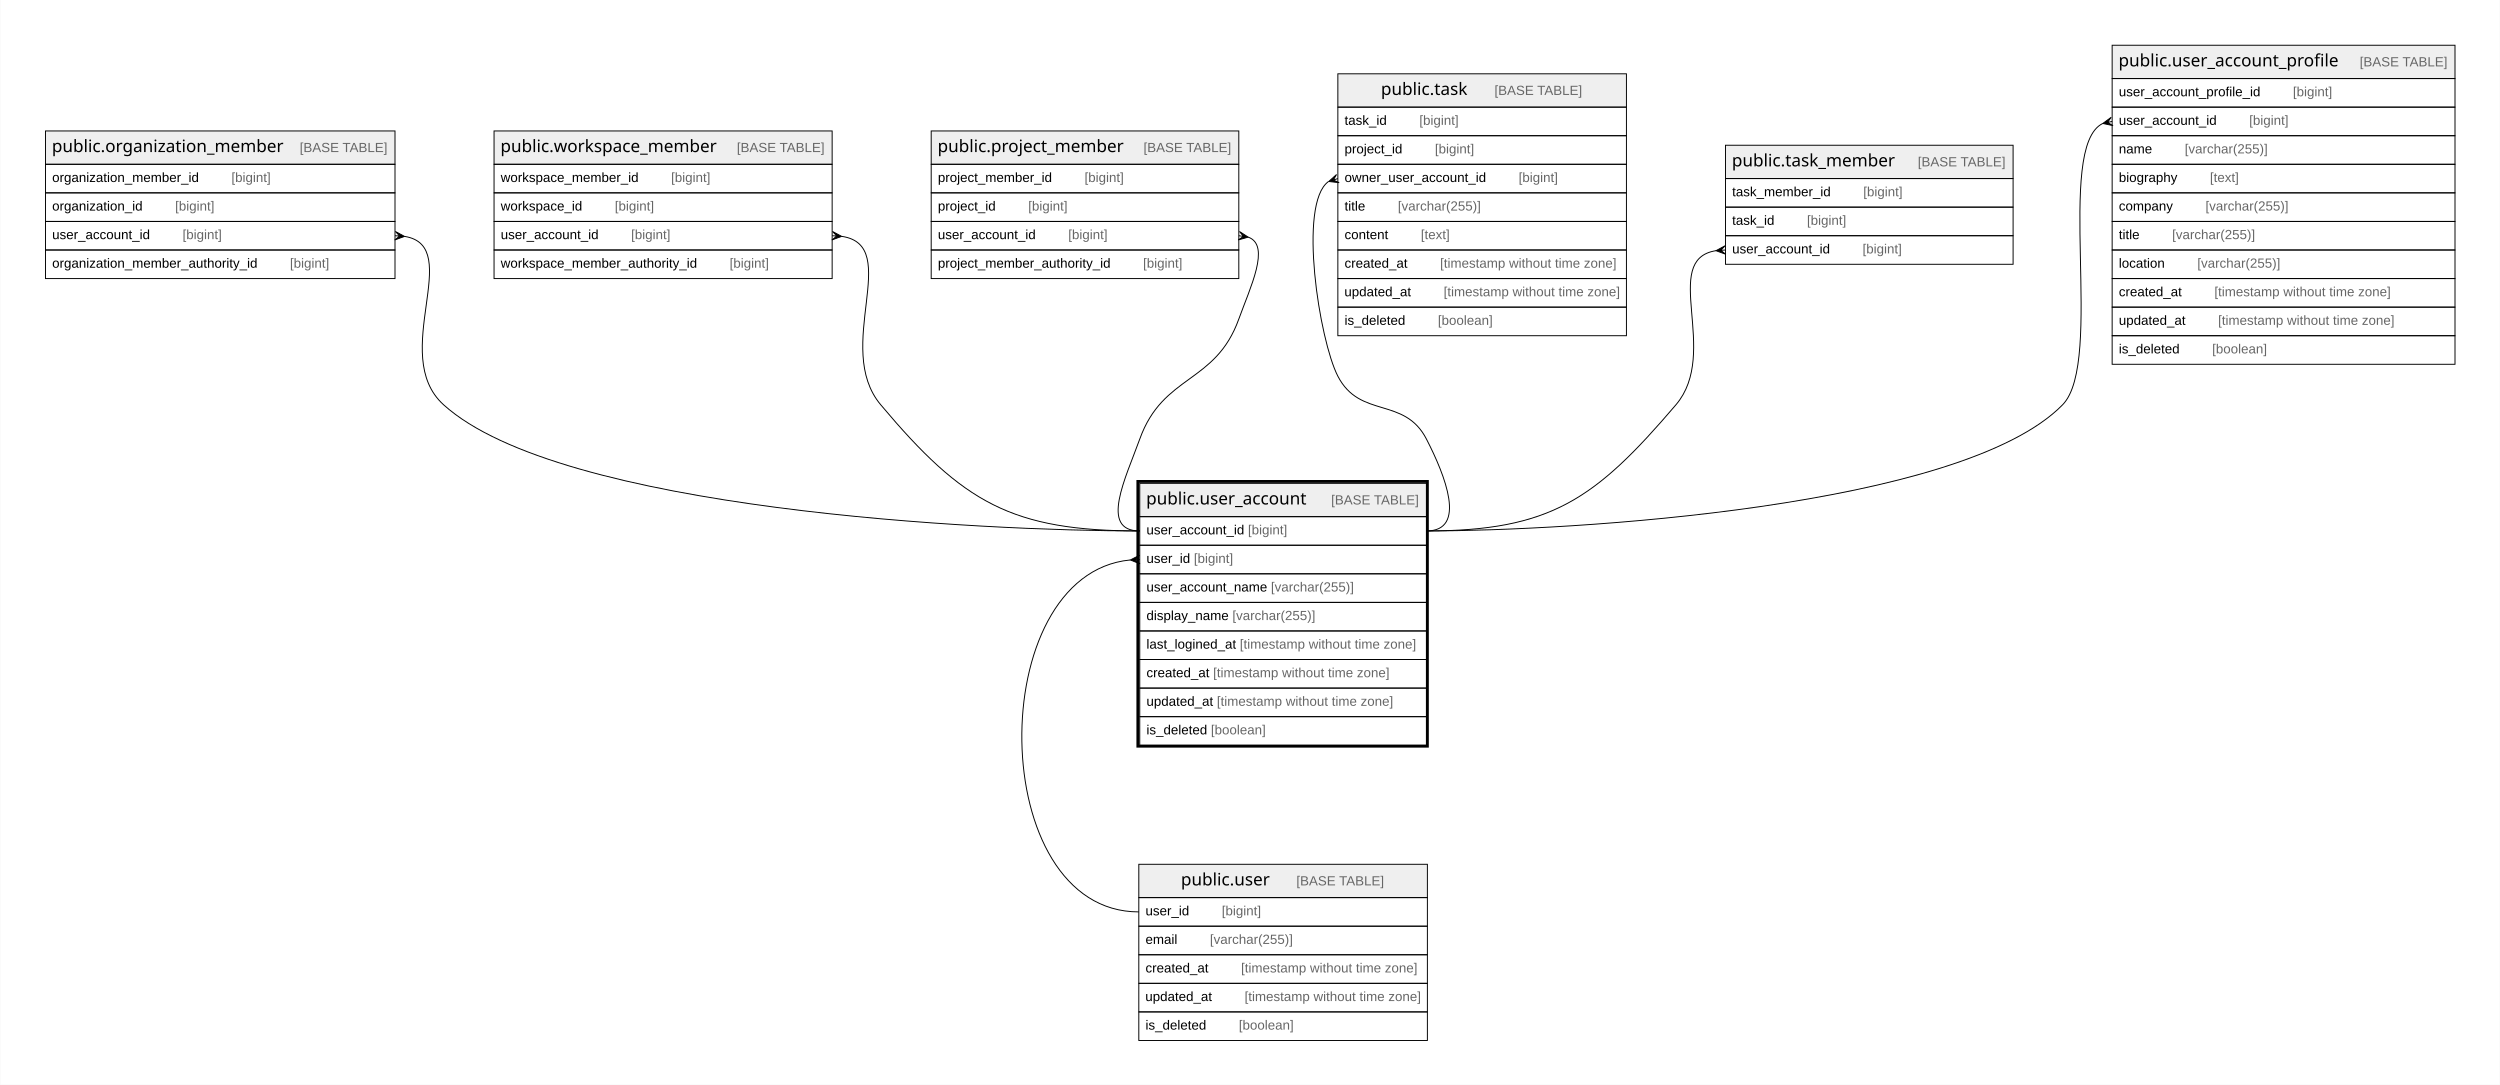
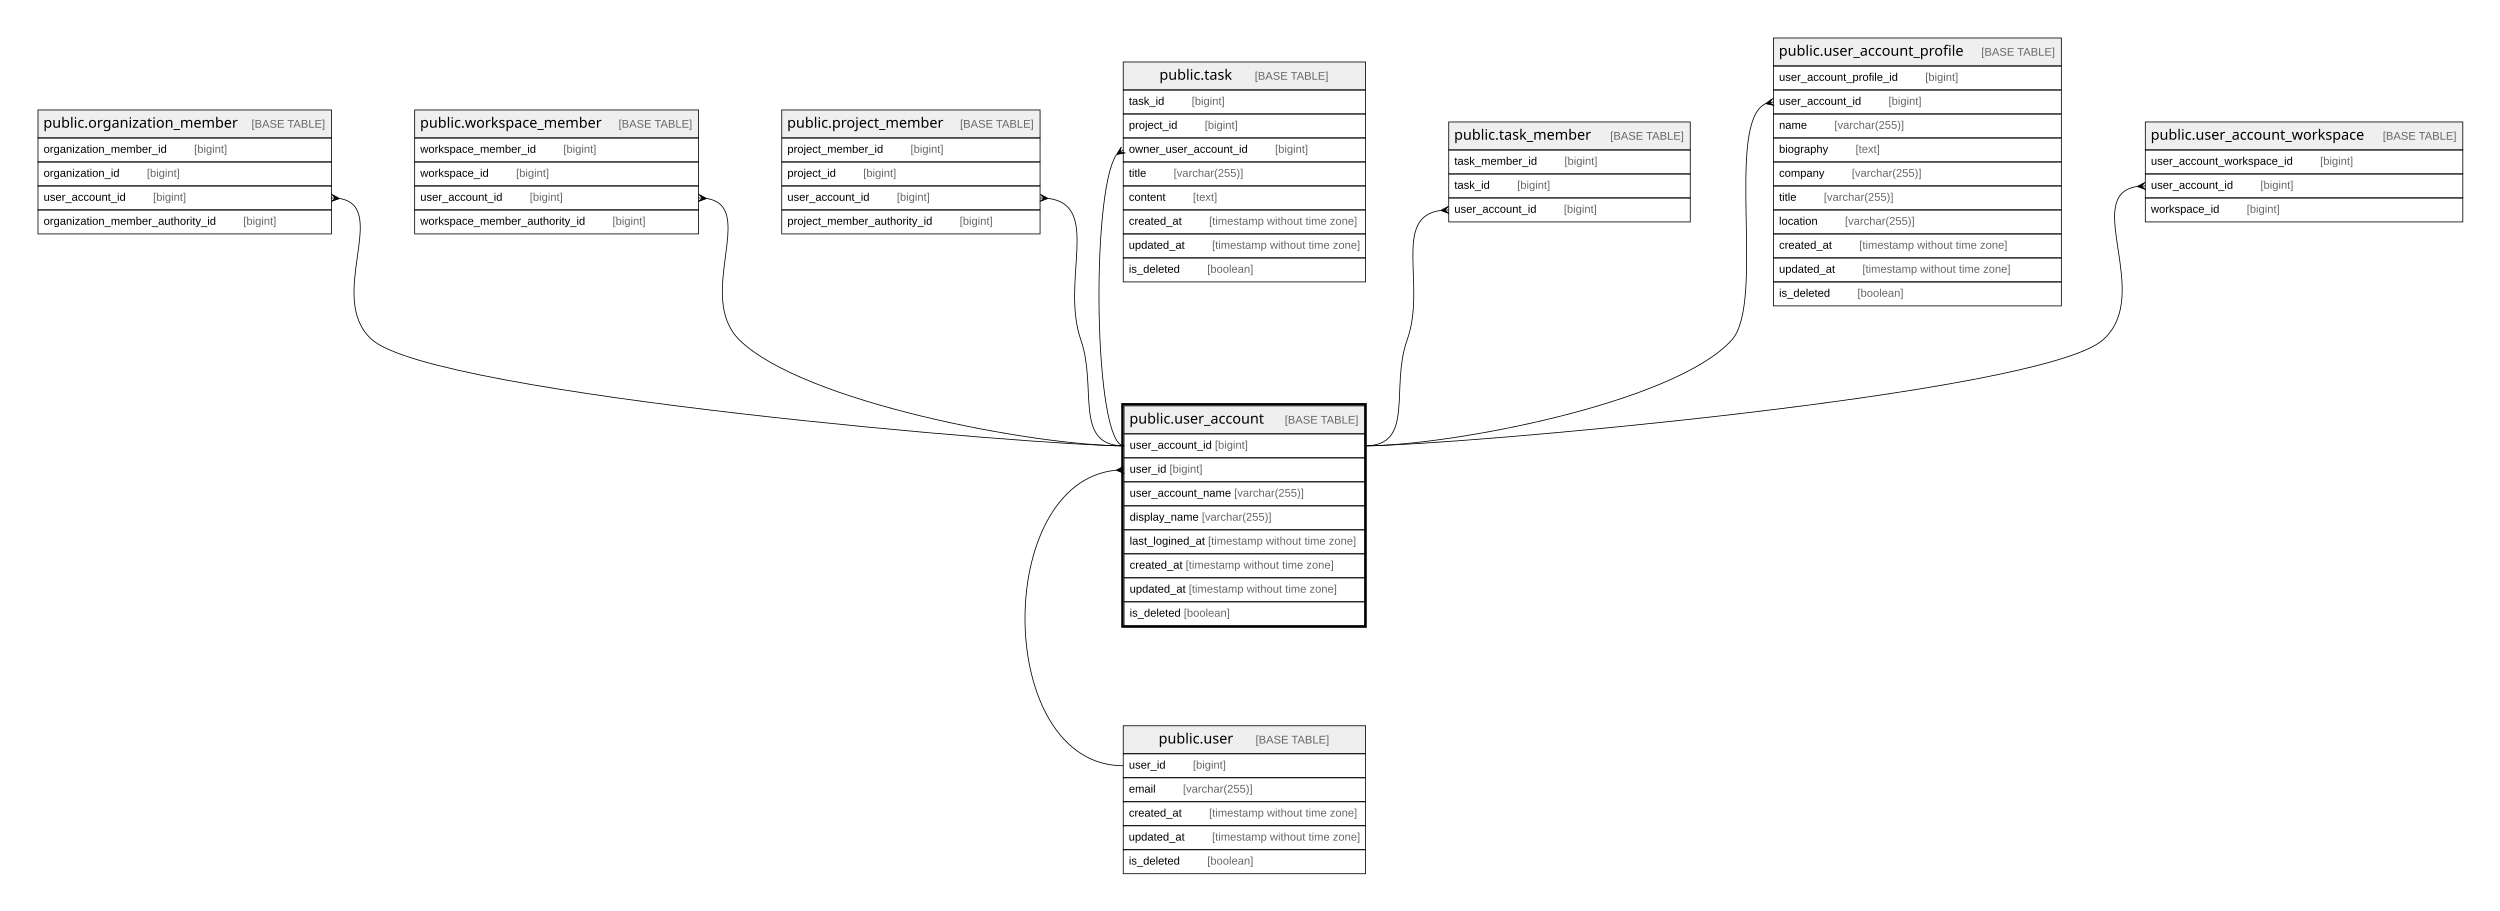
- <svg xmlns="http://www.w3.org/2000/svg" width="2625pt" height="1139pt" viewBox="0.00 0.00 2624.50 1139.00">
+ <svg xmlns="http://www.w3.org/2000/svg" width="3126pt" height="1139pt" viewBox="0.00 0.00 3126.00 1139.00">
  <g id="graph0" class="graph" transform="scale(1 1) rotate(0) translate(4 1135)">
-     <polygon fill="#ffffff" stroke="transparent" points="-4,4 -4,-1135 2620.5,-1135 2620.5,4 -4,4" />
+     <polygon fill="#ffffff" stroke="transparent" points="-4,4 -4,-1135 3122,-1135 3122,4 -4,4" />
    <g id="node1" class="node">
-       <polygon fill="#efefef" stroke="transparent" points="1192.5,-592.5 1192.5,-627.5 1493.5,-627.5 1493.5,-592.5 1192.5,-592.5" />
-       <polygon fill="none" stroke="#000000" points="1192.5,-592.5 1192.5,-627.5 1493.5,-627.5 1493.5,-592.5 1192.5,-592.5" />
-       <text text-anchor="start" x="1199.193" y="-605.3" font-family="Arial Bold" font-size="18.00" fill="#000000">public.user_account</text>
-       <text text-anchor="start" x="1359.239" y="-605.3" font-family="Arial" font-size="14.00" fill="#000000">    </text>
-       <text text-anchor="start" x="1393.444" y="-605.3" font-family="Arial" font-size="14.00" fill="#666666">[BASE TABLE]</text>
-       <polygon fill="none" stroke="#000000" points="1192.5,-562.5 1192.5,-592.5 1493.5,-592.5 1493.5,-562.5 1192.5,-562.5" />
-       <text text-anchor="start" x="1199.5" y="-573.9" font-family="Arial" font-size="14.00" fill="#000000">user_account_id </text>
-       <text text-anchor="start" x="1306.092" y="-573.9" font-family="Arial" font-size="14.00" fill="#666666">[bigint]</text>
-       <polygon fill="none" stroke="#000000" points="1192.5,-532.5 1192.5,-562.5 1493.5,-562.5 1493.5,-532.5 1192.5,-532.5" />
-       <text text-anchor="start" x="1199.5" y="-543.9" font-family="Arial" font-size="14.00" fill="#000000">user_id </text>
-       <text text-anchor="start" x="1249.288" y="-543.9" font-family="Arial" font-size="14.00" fill="#666666">[bigint]</text>
-       <polygon fill="none" stroke="#000000" points="1192.5,-502.5 1192.5,-532.5 1493.5,-532.5 1493.5,-502.5 1192.5,-502.5" />
-       <text text-anchor="start" x="1199.5" y="-513.9" font-family="Arial" font-size="14.00" fill="#000000">user_account_name </text>
-       <text text-anchor="start" x="1330.211" y="-513.9" font-family="Arial" font-size="14.00" fill="#666666">[varchar(255)]</text>
-       <polygon fill="none" stroke="#000000" points="1192.5,-472.5 1192.5,-502.5 1493.5,-502.5 1493.5,-472.5 1192.5,-472.5" />
-       <text text-anchor="start" x="1199.5" y="-483.9" font-family="Arial" font-size="14.00" fill="#000000">display_name </text>
-       <text text-anchor="start" x="1289.743" y="-483.9" font-family="Arial" font-size="14.00" fill="#666666">[varchar(255)]</text>
-       <polygon fill="none" stroke="#000000" points="1192.5,-442.5 1192.5,-472.5 1493.5,-472.5 1493.5,-442.5 1192.5,-442.5" />
-       <text text-anchor="start" x="1199.5" y="-453.9" font-family="Arial" font-size="14.00" fill="#000000">last_logined_at </text>
-       <text text-anchor="start" x="1297.535" y="-453.9" font-family="Arial" font-size="14.00" fill="#666666">[timestamp without time zone]</text>
-       <polygon fill="none" stroke="#000000" points="1192.5,-412.5 1192.5,-442.5 1493.5,-442.5 1493.5,-412.5 1192.5,-412.5" />
-       <text text-anchor="start" x="1199.5" y="-423.9" font-family="Arial" font-size="14.00" fill="#000000">created_at </text>
-       <text text-anchor="start" x="1269.528" y="-423.9" font-family="Arial" font-size="14.00" fill="#666666">[timestamp without time zone]</text>
-       <polygon fill="none" stroke="#000000" points="1192.5,-382.5 1192.5,-412.5 1493.5,-412.5 1493.5,-382.5 1192.5,-382.5" />
-       <text text-anchor="start" x="1199.5" y="-393.9" font-family="Arial" font-size="14.00" fill="#000000">updated_at </text>
-       <text text-anchor="start" x="1273.433" y="-393.9" font-family="Arial" font-size="14.00" fill="#666666">[timestamp without time zone]</text>
-       <polygon fill="none" stroke="#000000" points="1192.5,-352.5 1192.5,-382.5 1493.5,-382.5 1493.5,-352.5 1192.5,-352.5" />
-       <text text-anchor="start" x="1199.5" y="-363.9" font-family="Arial" font-size="14.00" fill="#000000">is_deleted </text>
-       <text text-anchor="start" x="1267.19" y="-363.9" font-family="Arial" font-size="14.00" fill="#666666">[boolean]</text>
-       <polygon fill="none" stroke="#000000" stroke-width="3" points="1190.5,-351.5 1190.5,-629.5 1494.5,-629.5 1494.5,-351.5 1190.5,-351.5" />
-     </g>
-     <g id="node8" class="node">
-       <polygon fill="#efefef" stroke="transparent" points="1191.5,-192.5 1191.5,-227.5 1494.5,-227.5 1494.5,-192.5 1191.5,-192.5" />
-       <polygon fill="none" stroke="#000000" points="1191.5,-192.5 1191.5,-227.5 1494.5,-227.5 1494.5,-192.5 1191.5,-192.5" />
-       <text text-anchor="start" x="1235.709" y="-205.3" font-family="Arial Bold" font-size="18.00" fill="#000000">public.user</text>
-       <text text-anchor="start" x="1322.723" y="-205.3" font-family="Arial" font-size="14.00" fill="#000000">    </text>
-       <text text-anchor="start" x="1356.928" y="-205.3" font-family="Arial" font-size="14.00" fill="#666666">[BASE TABLE]</text>
-       <polygon fill="none" stroke="#000000" points="1191.5,-162.5 1191.5,-192.5 1494.5,-192.5 1494.5,-162.5 1191.5,-162.5" />
-       <text text-anchor="start" x="1198.5" y="-173.9" font-family="Arial" font-size="14.00" fill="#000000">user_id    </text>
-       <text text-anchor="start" x="1278.602" y="-173.9" font-family="Arial" font-size="14.00" fill="#666666">[bigint]</text>
-       <polygon fill="none" stroke="#000000" points="1191.5,-132.5 1191.5,-162.5 1494.5,-162.5 1494.5,-132.5 1191.5,-132.5" />
-       <text text-anchor="start" x="1198.5" y="-143.9" font-family="Arial" font-size="14.00" fill="#000000">email    </text>
-       <text text-anchor="start" x="1266.144" y="-143.9" font-family="Arial" font-size="14.00" fill="#666666">[varchar(255)]</text>
-       <polygon fill="none" stroke="#000000" points="1191.5,-102.5 1191.5,-132.5 1494.5,-132.5 1494.5,-102.5 1191.5,-102.5" />
-       <text text-anchor="start" x="1198.5" y="-113.9" font-family="Arial" font-size="14.00" fill="#000000">created_at    </text>
-       <text text-anchor="start" x="1298.842" y="-113.9" font-family="Arial" font-size="14.00" fill="#666666">[timestamp without time zone]</text>
-       <polygon fill="none" stroke="#000000" points="1191.5,-72.5 1191.5,-102.5 1494.5,-102.5 1494.5,-72.5 1191.5,-72.5" />
-       <text text-anchor="start" x="1198.306" y="-83.9" font-family="Arial" font-size="14.00" fill="#000000">updated_at    </text>
-       <text text-anchor="start" x="1302.553" y="-83.9" font-family="Arial" font-size="14.00" fill="#666666">[timestamp without time zone]</text>
-       <polygon fill="none" stroke="#000000" points="1191.5,-42.5 1191.5,-72.5 1494.5,-72.5 1494.5,-42.5 1191.5,-42.5" />
-       <text text-anchor="start" x="1198.5" y="-53.9" font-family="Arial" font-size="14.00" fill="#000000">is_deleted    </text>
-       <text text-anchor="start" x="1296.504" y="-53.9" font-family="Arial" font-size="14.00" fill="#666666">[boolean]</text>
-     </g>
-     <g id="edge7" class="edge">
-       <path fill="none" stroke="#000000" d="M1182.127,-546.995C1028.088,-531.772 1030.588,-177.5 1191.5,-177.5" />
-       <polygon fill="#000000" stroke="#000000" points="1182.512,-547.014 1192.281,-551.995 1187.506,-547.257 1192.5,-547.5 1192.5,-547.5 1192.5,-547.5 1187.506,-547.257 1192.719,-543.005 1182.512,-547.014 1182.512,-547.014" />
+       <polygon fill="#efefef" stroke="transparent" points="1401.5,-592.5 1401.5,-627.5 1702.5,-627.5 1702.5,-592.5 1401.5,-592.5" />
+       <polygon fill="none" stroke="#000000" points="1401.5,-592.5 1401.5,-627.5 1702.5,-627.5 1702.5,-592.5 1401.5,-592.5" />
+       <text text-anchor="start" x="1408.193" y="-605.3" font-family="Arial Bold" font-size="18.00" fill="#000000">public.user_account</text>
+       <text text-anchor="start" x="1568.239" y="-605.3" font-family="Arial" font-size="14.00" fill="#000000">    </text>
+       <text text-anchor="start" x="1602.444" y="-605.3" font-family="Arial" font-size="14.00" fill="#666666">[BASE TABLE]</text>
+       <polygon fill="none" stroke="#000000" points="1401.5,-562.5 1401.5,-592.5 1702.5,-592.5 1702.5,-562.5 1401.5,-562.5" />
+       <text text-anchor="start" x="1408.5" y="-573.9" font-family="Arial" font-size="14.00" fill="#000000">user_account_id </text>
+       <text text-anchor="start" x="1515.092" y="-573.9" font-family="Arial" font-size="14.00" fill="#666666">[bigint]</text>
+       <polygon fill="none" stroke="#000000" points="1401.5,-532.5 1401.5,-562.5 1702.5,-562.5 1702.5,-532.5 1401.5,-532.5" />
+       <text text-anchor="start" x="1408.5" y="-543.9" font-family="Arial" font-size="14.00" fill="#000000">user_id </text>
+       <text text-anchor="start" x="1458.288" y="-543.9" font-family="Arial" font-size="14.00" fill="#666666">[bigint]</text>
+       <polygon fill="none" stroke="#000000" points="1401.5,-502.5 1401.5,-532.5 1702.5,-532.5 1702.5,-502.5 1401.5,-502.5" />
+       <text text-anchor="start" x="1408.5" y="-513.9" font-family="Arial" font-size="14.00" fill="#000000">user_account_name </text>
+       <text text-anchor="start" x="1539.211" y="-513.9" font-family="Arial" font-size="14.00" fill="#666666">[varchar(255)]</text>
+       <polygon fill="none" stroke="#000000" points="1401.5,-472.5 1401.5,-502.5 1702.5,-502.5 1702.5,-472.5 1401.5,-472.5" />
+       <text text-anchor="start" x="1408.5" y="-483.9" font-family="Arial" font-size="14.00" fill="#000000">display_name </text>
+       <text text-anchor="start" x="1498.743" y="-483.9" font-family="Arial" font-size="14.00" fill="#666666">[varchar(255)]</text>
+       <polygon fill="none" stroke="#000000" points="1401.5,-442.5 1401.5,-472.5 1702.5,-472.5 1702.5,-442.5 1401.5,-442.5" />
+       <text text-anchor="start" x="1408.5" y="-453.9" font-family="Arial" font-size="14.00" fill="#000000">last_logined_at </text>
+       <text text-anchor="start" x="1506.535" y="-453.9" font-family="Arial" font-size="14.00" fill="#666666">[timestamp without time zone]</text>
+       <polygon fill="none" stroke="#000000" points="1401.5,-412.5 1401.5,-442.5 1702.5,-442.5 1702.5,-412.5 1401.5,-412.5" />
+       <text text-anchor="start" x="1408.5" y="-423.9" font-family="Arial" font-size="14.00" fill="#000000">created_at </text>
+       <text text-anchor="start" x="1478.528" y="-423.9" font-family="Arial" font-size="14.00" fill="#666666">[timestamp without time zone]</text>
+       <polygon fill="none" stroke="#000000" points="1401.5,-382.5 1401.5,-412.5 1702.5,-412.5 1702.5,-382.5 1401.5,-382.5" />
+       <text text-anchor="start" x="1408.5" y="-393.9" font-family="Arial" font-size="14.00" fill="#000000">updated_at </text>
+       <text text-anchor="start" x="1482.433" y="-393.9" font-family="Arial" font-size="14.00" fill="#666666">[timestamp without time zone]</text>
+       <polygon fill="none" stroke="#000000" points="1401.5,-352.5 1401.5,-382.5 1702.5,-382.5 1702.5,-352.5 1401.5,-352.5" />
+       <text text-anchor="start" x="1408.5" y="-363.9" font-family="Arial" font-size="14.00" fill="#000000">is_deleted </text>
+       <text text-anchor="start" x="1476.19" y="-363.9" font-family="Arial" font-size="14.00" fill="#666666">[boolean]</text>
+       <polygon fill="none" stroke="#000000" stroke-width="3" points="1399.5,-351.5 1399.5,-629.5 1703.5,-629.5 1703.5,-351.5 1399.5,-351.5" />
+     </g>
+     <g id="node9" class="node">
+       <polygon fill="#efefef" stroke="transparent" points="1400.5,-192.5 1400.5,-227.5 1703.5,-227.5 1703.5,-192.5 1400.5,-192.5" />
+       <polygon fill="none" stroke="#000000" points="1400.5,-192.5 1400.5,-227.5 1703.5,-227.5 1703.5,-192.5 1400.5,-192.5" />
+       <text text-anchor="start" x="1444.709" y="-205.3" font-family="Arial Bold" font-size="18.00" fill="#000000">public.user</text>
+       <text text-anchor="start" x="1531.723" y="-205.3" font-family="Arial" font-size="14.00" fill="#000000">    </text>
+       <text text-anchor="start" x="1565.928" y="-205.3" font-family="Arial" font-size="14.00" fill="#666666">[BASE TABLE]</text>
+       <polygon fill="none" stroke="#000000" points="1400.5,-162.5 1400.5,-192.5 1703.5,-192.5 1703.5,-162.5 1400.5,-162.5" />
+       <text text-anchor="start" x="1407.5" y="-173.9" font-family="Arial" font-size="14.00" fill="#000000">user_id    </text>
+       <text text-anchor="start" x="1487.602" y="-173.9" font-family="Arial" font-size="14.00" fill="#666666">[bigint]</text>
+       <polygon fill="none" stroke="#000000" points="1400.5,-132.5 1400.5,-162.5 1703.5,-162.5 1703.5,-132.5 1400.5,-132.5" />
+       <text text-anchor="start" x="1407.5" y="-143.9" font-family="Arial" font-size="14.00" fill="#000000">email    </text>
+       <text text-anchor="start" x="1475.144" y="-143.9" font-family="Arial" font-size="14.00" fill="#666666">[varchar(255)]</text>
+       <polygon fill="none" stroke="#000000" points="1400.5,-102.5 1400.5,-132.5 1703.5,-132.5 1703.5,-102.5 1400.5,-102.5" />
+       <text text-anchor="start" x="1407.5" y="-113.9" font-family="Arial" font-size="14.00" fill="#000000">created_at    </text>
+       <text text-anchor="start" x="1507.842" y="-113.9" font-family="Arial" font-size="14.00" fill="#666666">[timestamp without time zone]</text>
+       <polygon fill="none" stroke="#000000" points="1400.5,-72.5 1400.5,-102.5 1703.5,-102.5 1703.5,-72.5 1400.5,-72.5" />
+       <text text-anchor="start" x="1407.306" y="-83.9" font-family="Arial" font-size="14.00" fill="#000000">updated_at    </text>
+       <text text-anchor="start" x="1511.553" y="-83.9" font-family="Arial" font-size="14.00" fill="#666666">[timestamp without time zone]</text>
+       <polygon fill="none" stroke="#000000" points="1400.5,-42.5 1400.5,-72.5 1703.5,-72.5 1703.5,-42.5 1400.5,-42.5" />
+       <text text-anchor="start" x="1407.5" y="-53.9" font-family="Arial" font-size="14.00" fill="#000000">is_deleted    </text>
+       <text text-anchor="start" x="1505.504" y="-53.9" font-family="Arial" font-size="14.00" fill="#666666">[boolean]</text>
+     </g>
+     <g id="edge8" class="edge">
+       <path fill="none" stroke="#000000" d="M1391.127,-546.995C1237.088,-531.772 1239.588,-177.5 1400.5,-177.5" />
+       <polygon fill="#000000" stroke="#000000" points="1391.512,-547.014 1401.281,-551.995 1396.506,-547.257 1401.5,-547.5 1401.5,-547.5 1401.5,-547.5 1396.506,-547.257 1401.719,-543.005 1391.512,-547.014 1391.512,-547.014" />
    </g>
    <g id="node2" class="node">
      <polygon fill="#efefef" stroke="transparent" points="43.5,-962.5 43.5,-997.5 410.5,-997.5 410.5,-962.5 43.5,-962.5" />
      <polygon fill="none" stroke="#000000" points="43.5,-962.5 43.5,-997.5 410.5,-997.5 410.5,-962.5 43.5,-962.5" />
      <text text-anchor="start" x="50.198" y="-975.3" font-family="Arial Bold" font-size="18.00" fill="#000000">public.organization_member</text>
      <text text-anchor="start" x="276.234" y="-975.3" font-family="Arial" font-size="14.00" fill="#000000">    </text>
      <text text-anchor="start" x="310.439" y="-975.3" font-family="Arial" font-size="14.00" fill="#666666">[BASE TABLE]</text>
      <polygon fill="none" stroke="#000000" points="43.5,-932.5 43.5,-962.5 410.5,-962.5 410.5,-932.5 43.5,-932.5" />
      <text text-anchor="start" x="50.5" y="-943.9" font-family="Arial" font-size="14.00" fill="#000000">organization_member_id    </text>
      <text text-anchor="start" x="238.731" y="-943.9" font-family="Arial" font-size="14.00" fill="#666666">[bigint]</text>
      <polygon fill="none" stroke="#000000" points="43.5,-902.5 43.5,-932.5 410.5,-932.5 410.5,-902.5 43.5,-902.5" />
      <text text-anchor="start" x="50.5" y="-913.9" font-family="Arial" font-size="14.00" fill="#000000">organization_id    </text>
      <text text-anchor="start" x="179.619" y="-913.9" font-family="Arial" font-size="14.00" fill="#666666">[bigint]</text>
      <polygon fill="none" stroke="#000000" points="43.5,-872.5 43.5,-902.5 410.5,-902.5 410.5,-872.5 43.5,-872.5" />
      <text text-anchor="start" x="50.5" y="-883.9" font-family="Arial" font-size="14.00" fill="#000000">user_account_id    </text>
      <text text-anchor="start" x="187.406" y="-883.9" font-family="Arial" font-size="14.00" fill="#666666">[bigint]</text>
      <polygon fill="none" stroke="#000000" points="43.5,-842.5 43.5,-872.5 410.5,-872.5 410.5,-842.5 43.5,-842.5" />
      <text text-anchor="start" x="50.5" y="-853.9" font-family="Arial" font-size="14.00" fill="#000000">organization_member_authority_id    </text>
      <text text-anchor="start" x="300.193" y="-853.9" font-family="Arial" font-size="14.00" fill="#666666">[bigint]</text>
    </g>
    <g id="edge1" class="edge">
-       <path fill="none" stroke="#000000" d="M420.538,-886.776C484.627,-876.635 403.354,-762.579 461.5,-710 583.952,-599.272 1027.409,-577.5 1192.5,-577.5" />
-       <polygon fill="#000000" stroke="#000000" points="420.474,-886.78 410.176,-883.012 415.487,-887.14 410.5,-887.5 410.5,-887.5 410.5,-887.5 415.487,-887.14 410.824,-891.988 420.474,-886.78 420.474,-886.78" />
+       <path fill="none" stroke="#000000" d="M420.531,-886.769C484.535,-876.531 402.332,-761.427 461.5,-710 541.109,-640.806 1296.023,-577.5 1401.5,-577.5" />
+       <polygon fill="#000000" stroke="#000000" points="420.474,-886.773 410.173,-883.012 415.487,-887.136 410.5,-887.5 410.5,-887.5 410.5,-887.5 415.487,-887.136 410.827,-891.988 420.474,-886.773 420.474,-886.773" />
    </g>
    <g id="node3" class="node">
      <polygon fill="#efefef" stroke="transparent" points="514.5,-962.5 514.5,-997.5 869.5,-997.5 869.5,-962.5 514.5,-962.5" />
      <polygon fill="none" stroke="#000000" points="514.5,-962.5 514.5,-997.5 869.5,-997.5 869.5,-962.5 514.5,-962.5" />
      <text text-anchor="start" x="521.205" y="-975.3" font-family="Arial Bold" font-size="18.00" fill="#000000">public.workspace_member</text>
      <text text-anchor="start" x="735.227" y="-975.3" font-family="Arial" font-size="14.00" fill="#000000">    </text>
      <text text-anchor="start" x="769.432" y="-975.3" font-family="Arial" font-size="14.00" fill="#666666">[BASE TABLE]</text>
      <polygon fill="none" stroke="#000000" points="514.5,-932.5 514.5,-962.5 869.5,-962.5 869.5,-932.5 514.5,-932.5" />
      <text text-anchor="start" x="521.5" y="-943.9" font-family="Arial" font-size="14.00" fill="#000000">workspace_member_id    </text>
      <text text-anchor="start" x="700.386" y="-943.9" font-family="Arial" font-size="14.00" fill="#666666">[bigint]</text>
      <polygon fill="none" stroke="#000000" points="514.5,-902.5 514.5,-932.5 869.5,-932.5 869.5,-902.5 514.5,-902.5" />
      <text text-anchor="start" x="521.5" y="-913.9" font-family="Arial" font-size="14.00" fill="#000000">workspace_id    </text>
      <text text-anchor="start" x="641.274" y="-913.9" font-family="Arial" font-size="14.00" fill="#666666">[bigint]</text>
      <polygon fill="none" stroke="#000000" points="514.5,-872.5 514.5,-902.5 869.5,-902.5 869.5,-872.5 514.5,-872.5" />
      <text text-anchor="start" x="521.5" y="-883.9" font-family="Arial" font-size="14.00" fill="#000000">user_account_id    </text>
      <text text-anchor="start" x="658.406" y="-883.9" font-family="Arial" font-size="14.00" fill="#666666">[bigint]</text>
      <polygon fill="none" stroke="#000000" points="514.5,-842.5 514.5,-872.5 869.5,-872.5 869.5,-842.5 514.5,-842.5" />
      <text text-anchor="start" x="521.5" y="-853.9" font-family="Arial" font-size="14.00" fill="#000000">workspace_member_authority_id    </text>
      <text text-anchor="start" x="761.848" y="-853.9" font-family="Arial" font-size="14.00" fill="#666666">[bigint]</text>
    </g>
    <g id="edge2" class="edge">
-       <path fill="none" stroke="#000000" d="M879.584,-886.821C944.321,-877.304 870.079,-770.027 920.5,-710 1006.988,-607.034 1058.031,-577.5 1192.5,-577.5" />
-       <polygon fill="#000000" stroke="#000000" points="879.477,-886.828 869.198,-883.01 874.489,-887.164 869.5,-887.5 869.5,-887.5 869.5,-887.5 874.489,-887.164 869.802,-891.99 879.477,-886.828 879.477,-886.828" />
+       <path fill="none" stroke="#000000" d="M879.552,-886.791C943.843,-876.864 864.764,-765.127 920.5,-710 999.327,-632.035 1290.63,-577.5 1401.5,-577.5" />
+       <polygon fill="#000000" stroke="#000000" points="879.475,-886.797 869.183,-883.011 874.488,-887.148 869.5,-887.5 869.5,-887.5 869.5,-887.5 874.488,-887.148 869.817,-891.989 879.475,-886.797 879.475,-886.797" />
    </g>
    <g id="node4" class="node">
      <polygon fill="#efefef" stroke="transparent" points="973.5,-962.5 973.5,-997.5 1296.5,-997.5 1296.5,-962.5 973.5,-962.5" />
      <polygon fill="none" stroke="#000000" points="973.5,-962.5 973.5,-997.5 1296.5,-997.5 1296.5,-962.5 973.5,-962.5" />
      <text text-anchor="start" x="980.207" y="-975.3" font-family="Arial Bold" font-size="18.00" fill="#000000">public.project_member</text>
      <text text-anchor="start" x="1162.225" y="-975.3" font-family="Arial" font-size="14.00" fill="#000000">    </text>
      <text text-anchor="start" x="1196.43" y="-975.3" font-family="Arial" font-size="14.00" fill="#666666">[BASE TABLE]</text>
      <polygon fill="none" stroke="#000000" points="973.5,-932.5 973.5,-962.5 1296.5,-962.5 1296.5,-932.5 973.5,-932.5" />
      <text text-anchor="start" x="980.5" y="-943.9" font-family="Arial" font-size="14.00" fill="#000000">project_member_id    </text>
      <text text-anchor="start" x="1134.494" y="-943.9" font-family="Arial" font-size="14.00" fill="#666666">[bigint]</text>
      <polygon fill="none" stroke="#000000" points="973.5,-902.5 973.5,-932.5 1296.5,-932.5 1296.5,-902.5 973.5,-902.5" />
      <text text-anchor="start" x="980.5" y="-913.9" font-family="Arial" font-size="14.00" fill="#000000">project_id    </text>
      <text text-anchor="start" x="1075.382" y="-913.9" font-family="Arial" font-size="14.00" fill="#666666">[bigint]</text>
      <polygon fill="none" stroke="#000000" points="973.5,-872.5 973.5,-902.5 1296.5,-902.5 1296.5,-872.5 973.5,-872.5" />
      <text text-anchor="start" x="980.5" y="-883.9" font-family="Arial" font-size="14.00" fill="#000000">user_account_id    </text>
      <text text-anchor="start" x="1117.406" y="-883.9" font-family="Arial" font-size="14.00" fill="#666666">[bigint]</text>
      <polygon fill="none" stroke="#000000" points="973.5,-842.5 973.5,-872.5 1296.5,-872.5 1296.5,-842.5 973.5,-842.5" />
      <text text-anchor="start" x="980.5" y="-853.9" font-family="Arial" font-size="14.00" fill="#000000">project_member_authority_id    </text>
      <text text-anchor="start" x="1195.956" y="-853.9" font-family="Arial" font-size="14.00" fill="#666666">[bigint]</text>
    </g>
    <g id="edge3" class="edge">
-       <path fill="none" stroke="#000000" d="M1306.43,-885.993C1330.291,-877.308 1308.317,-832.88 1296.5,-800 1271.942,-731.667 1217.058,-742.333 1192.5,-674 1177.994,-633.639 1149.611,-577.5 1192.5,-577.5" />
-       <polygon fill="#000000" stroke="#000000" points="1306.387,-886 1295.825,-883.051 1301.443,-886.75 1296.5,-887.5 1296.5,-887.5 1296.5,-887.5 1301.443,-886.75 1297.175,-891.949 1306.387,-886 1306.387,-886" />
+       <path fill="none" stroke="#000000" d="M1306.734,-886.906C1373.546,-878.566 1321.846,-784.077 1347.5,-710 1368.31,-649.91 1337.908,-577.5 1401.5,-577.5" />
+       <polygon fill="#000000" stroke="#000000" points="1306.483,-886.92 1296.239,-883.008 1301.492,-887.21 1296.5,-887.5 1296.5,-887.5 1296.5,-887.5 1301.492,-887.21 1296.761,-891.992 1306.483,-886.92 1306.483,-886.92" />
    </g>
    <g id="node5" class="node">
      <polygon fill="#efefef" stroke="transparent" points="1400.5,-1022.5 1400.5,-1057.5 1703.5,-1057.5 1703.5,-1022.5 1400.5,-1022.5" />
      <polygon fill="none" stroke="#000000" points="1400.5,-1022.5 1400.5,-1057.5 1703.5,-1057.5 1703.5,-1022.5 1400.5,-1022.5" />
      <text text-anchor="start" x="1445.707" y="-1035.3" font-family="Arial Bold" font-size="18.00" fill="#000000">public.task</text>
      <text text-anchor="start" x="1530.725" y="-1035.3" font-family="Arial" font-size="14.00" fill="#000000">    </text>
      <text text-anchor="start" x="1564.93" y="-1035.3" font-family="Arial" font-size="14.00" fill="#666666">[BASE TABLE]</text>
      <polygon fill="none" stroke="#000000" points="1400.5,-992.5 1400.5,-1022.5 1703.5,-1022.5 1703.5,-992.5 1400.5,-992.5" />
      <text text-anchor="start" x="1407.5" y="-1003.9" font-family="Arial" font-size="14.00" fill="#000000">task_id    </text>
      <text text-anchor="start" x="1486.05" y="-1003.9" font-family="Arial" font-size="14.00" fill="#666666">[bigint]</text>
      <polygon fill="none" stroke="#000000" points="1400.5,-962.5 1400.5,-992.5 1703.5,-992.5 1703.5,-962.5 1400.5,-962.5" />
      <text text-anchor="start" x="1407.5" y="-973.9" font-family="Arial" font-size="14.00" fill="#000000">project_id    </text>
      <text text-anchor="start" x="1502.382" y="-973.9" font-family="Arial" font-size="14.00" fill="#666666">[bigint]</text>
      <polygon fill="none" stroke="#000000" points="1400.5,-932.5 1400.5,-962.5 1703.5,-962.5 1703.5,-932.5 1400.5,-932.5" />
      <text text-anchor="start" x="1407.5" y="-943.9" font-family="Arial" font-size="14.00" fill="#000000">owner_user_account_id    </text>
      <text text-anchor="start" x="1590.304" y="-943.9" font-family="Arial" font-size="14.00" fill="#666666">[bigint]</text>
      <polygon fill="none" stroke="#000000" points="1400.5,-902.5 1400.5,-932.5 1703.5,-932.5 1703.5,-902.5 1400.5,-902.5" />
      <text text-anchor="start" x="1407.5" y="-913.9" font-family="Arial" font-size="14.00" fill="#000000">title    </text>
      <text text-anchor="start" x="1463.482" y="-913.9" font-family="Arial" font-size="14.00" fill="#666666">[varchar(255)]</text>
      <polygon fill="none" stroke="#000000" points="1400.5,-872.5 1400.5,-902.5 1703.5,-902.5 1703.5,-872.5 1400.5,-872.5" />
      <text text-anchor="start" x="1407.5" y="-883.9" font-family="Arial" font-size="14.00" fill="#000000">content    </text>
      <text text-anchor="start" x="1487.616" y="-883.9" font-family="Arial" font-size="14.00" fill="#666666">[text]</text>
      <polygon fill="none" stroke="#000000" points="1400.5,-842.5 1400.5,-872.5 1703.5,-872.5 1703.5,-842.5 1400.5,-842.5" />
      <text text-anchor="start" x="1407.5" y="-853.9" font-family="Arial" font-size="14.00" fill="#000000">created_at    </text>
      <text text-anchor="start" x="1507.842" y="-853.9" font-family="Arial" font-size="14.00" fill="#666666">[timestamp without time zone]</text>
      <polygon fill="none" stroke="#000000" points="1400.5,-812.5 1400.5,-842.5 1703.5,-842.5 1703.5,-812.5 1400.5,-812.5" />
      <text text-anchor="start" x="1407.306" y="-823.9" font-family="Arial" font-size="14.00" fill="#000000">updated_at    </text>
      <text text-anchor="start" x="1511.553" y="-823.9" font-family="Arial" font-size="14.00" fill="#666666">[timestamp without time zone]</text>
      <polygon fill="none" stroke="#000000" points="1400.5,-782.5 1400.5,-812.5 1703.5,-812.5 1703.5,-782.5 1400.5,-782.5" />
      <text text-anchor="start" x="1407.5" y="-793.9" font-family="Arial" font-size="14.00" fill="#000000">is_deleted    </text>
      <text text-anchor="start" x="1505.504" y="-793.9" font-family="Arial" font-size="14.00" fill="#666666">[boolean]</text>
    </g>
    <g id="edge4" class="edge">
-       <path fill="none" stroke="#000000" d="M1390.545,-944.299C1358.457,-921.023 1381.074,-777.607 1400.5,-740 1423.761,-694.969 1470.239,-719.031 1493.5,-674 1513.184,-635.895 1536.389,-577.5 1493.5,-577.5" />
-       <polygon fill="#000000" stroke="#000000" points="1390.98,-944.439 1399.123,-951.784 1395.74,-945.97 1400.5,-947.5 1400.5,-947.5 1400.5,-947.5 1395.74,-945.97 1401.877,-943.216 1390.98,-944.439 1390.98,-944.439" />
+       <path fill="none" stroke="#000000" d="M1392.041,-941.688C1359.758,-894.616 1363.44,-577.5 1401.5,-577.5" />
+       <polygon fill="#000000" stroke="#000000" points="1392.258,-941.837 1397.952,-951.209 1396.379,-944.668 1400.5,-947.5 1400.5,-947.5 1400.5,-947.5 1396.379,-944.668 1403.048,-943.791 1392.258,-941.837 1392.258,-941.837" />
    </g>
    <g id="node6" class="node">
      <polygon fill="#efefef" stroke="transparent" points="1807.5,-947.5 1807.5,-982.5 2109.5,-982.5 2109.5,-947.5 1807.5,-947.5" />
      <polygon fill="none" stroke="#000000" points="1807.5,-947.5 1807.5,-982.5 2109.5,-982.5 2109.5,-947.5 1807.5,-947.5" />
      <text text-anchor="start" x="1814.207" y="-960.3" font-family="Arial Bold" font-size="18.00" fill="#000000">public.task_member</text>
      <text text-anchor="start" x="1975.226" y="-960.3" font-family="Arial" font-size="14.00" fill="#000000">    </text>
      <text text-anchor="start" x="2009.43" y="-960.3" font-family="Arial" font-size="14.00" fill="#666666">[BASE TABLE]</text>
      <polygon fill="none" stroke="#000000" points="1807.5,-917.5 1807.5,-947.5 2109.5,-947.5 2109.5,-917.5 1807.5,-917.5" />
      <text text-anchor="start" x="1814.5" y="-928.9" font-family="Arial" font-size="14.00" fill="#000000">task_member_id    </text>
      <text text-anchor="start" x="1952.162" y="-928.9" font-family="Arial" font-size="14.00" fill="#666666">[bigint]</text>
      <polygon fill="none" stroke="#000000" points="1807.5,-887.5 1807.5,-917.5 2109.5,-917.5 2109.5,-887.5 1807.5,-887.5" />
      <text text-anchor="start" x="1814.5" y="-898.9" font-family="Arial" font-size="14.00" fill="#000000">task_id    </text>
      <text text-anchor="start" x="1893.05" y="-898.9" font-family="Arial" font-size="14.00" fill="#666666">[bigint]</text>
      <polygon fill="none" stroke="#000000" points="1807.5,-857.5 1807.5,-887.5 2109.5,-887.5 2109.5,-857.5 1807.5,-857.5" />
      <text text-anchor="start" x="1814.5" y="-868.9" font-family="Arial" font-size="14.00" fill="#000000">user_account_id    </text>
      <text text-anchor="start" x="1951.406" y="-868.9" font-family="Arial" font-size="14.00" fill="#666666">[bigint]</text>
    </g>
    <g id="edge5" class="edge">
-       <path fill="none" stroke="#000000" d="M1797.425,-871.768C1738.511,-862.378 1802.304,-764.88 1755.5,-710 1670.826,-610.715 1623.988,-577.5 1493.5,-577.5" />
-       <polygon fill="#000000" stroke="#000000" points="1797.526,-871.775 1807.174,-876.988 1802.513,-872.138 1807.5,-872.5 1807.5,-872.5 1807.5,-872.5 1802.513,-872.138 1807.826,-868.012 1797.526,-871.775 1797.526,-871.775" />
+       <path fill="none" stroke="#000000" d="M1797.265,-871.861C1736.323,-863.647 1779.9,-777.875 1755.5,-710 1734.043,-650.314 1765.925,-577.5 1702.5,-577.5" />
+       <polygon fill="#000000" stroke="#000000" points="1797.519,-871.877 1807.22,-876.991 1802.51,-872.188 1807.5,-872.5 1807.5,-872.5 1807.5,-872.5 1802.51,-872.188 1807.78,-868.009 1797.519,-871.877 1797.519,-871.877" />
    </g>
    <g id="node7" class="node">
      <polygon fill="#efefef" stroke="transparent" points="2213.5,-1052.5 2213.5,-1087.5 2573.5,-1087.5 2573.5,-1052.5 2213.5,-1052.5" />
      <polygon fill="none" stroke="#000000" points="2213.5,-1052.5 2213.5,-1087.5 2573.5,-1087.5 2573.5,-1052.5 2213.5,-1052.5" />
      <text text-anchor="start" x="2220.189" y="-1065.3" font-family="Arial Bold" font-size="18.00" fill="#000000">public.user_account_profile</text>
      <text text-anchor="start" x="2439.243" y="-1065.3" font-family="Arial" font-size="14.00" fill="#000000">    </text>
      <text text-anchor="start" x="2473.448" y="-1065.3" font-family="Arial" font-size="14.00" fill="#666666">[BASE TABLE]</text>
      <polygon fill="none" stroke="#000000" points="2213.5,-1022.5 2213.5,-1052.5 2573.5,-1052.5 2573.5,-1022.5 2213.5,-1022.5" />
      <text text-anchor="start" x="2220.5" y="-1033.9" font-family="Arial" font-size="14.00" fill="#000000">user_account_profile_id    </text>
      <text text-anchor="start" x="2403.301" y="-1033.9" font-family="Arial" font-size="14.00" fill="#666666">[bigint]</text>
      <polygon fill="none" stroke="#000000" points="2213.5,-992.5 2213.5,-1022.5 2573.5,-1022.5 2573.5,-992.5 2213.5,-992.5" />
      <text text-anchor="start" x="2220.5" y="-1003.9" font-family="Arial" font-size="14.00" fill="#000000">user_account_id    </text>
      <text text-anchor="start" x="2357.406" y="-1003.9" font-family="Arial" font-size="14.00" fill="#666666">[bigint]</text>
      <polygon fill="none" stroke="#000000" points="2213.5,-962.5 2213.5,-992.5 2573.5,-992.5 2573.5,-962.5 2213.5,-962.5" />
      <text text-anchor="start" x="2220.5" y="-973.9" font-family="Arial" font-size="14.00" fill="#000000">name    </text>
      <text text-anchor="start" x="2289.713" y="-973.9" font-family="Arial" font-size="14.00" fill="#666666">[varchar(255)]</text>
      <polygon fill="none" stroke="#000000" points="2213.5,-932.5 2213.5,-962.5 2573.5,-962.5 2573.5,-932.5 2213.5,-932.5" />
      <text text-anchor="start" x="2220.5" y="-943.9" font-family="Arial" font-size="14.00" fill="#000000">biography    </text>
      <text text-anchor="start" x="2316.168" y="-943.9" font-family="Arial" font-size="14.00" fill="#666666">[text]</text>
      <polygon fill="none" stroke="#000000" points="2213.5,-902.5 2213.5,-932.5 2573.5,-932.5 2573.5,-902.5 2213.5,-902.5" />
      <text text-anchor="start" x="2220.5" y="-913.9" font-family="Arial" font-size="14.00" fill="#000000">company    </text>
      <text text-anchor="start" x="2311.496" y="-913.9" font-family="Arial" font-size="14.00" fill="#666666">[varchar(255)]</text>
      <polygon fill="none" stroke="#000000" points="2213.5,-872.5 2213.5,-902.5 2573.5,-902.5 2573.5,-872.5 2213.5,-872.5" />
      <text text-anchor="start" x="2220.5" y="-883.9" font-family="Arial" font-size="14.00" fill="#000000">title    </text>
      <text text-anchor="start" x="2276.482" y="-883.9" font-family="Arial" font-size="14.00" fill="#666666">[varchar(255)]</text>
      <polygon fill="none" stroke="#000000" points="2213.5,-842.5 2213.5,-872.5 2573.5,-872.5 2573.5,-842.5 2213.5,-842.5" />
      <text text-anchor="start" x="2220.5" y="-853.9" font-family="Arial" font-size="14.00" fill="#000000">location    </text>
      <text text-anchor="start" x="2302.939" y="-853.9" font-family="Arial" font-size="14.00" fill="#666666">[varchar(255)]</text>
      <polygon fill="none" stroke="#000000" points="2213.5,-812.5 2213.5,-842.5 2573.5,-842.5 2573.5,-812.5 2213.5,-812.5" />
      <text text-anchor="start" x="2220.5" y="-823.9" font-family="Arial" font-size="14.00" fill="#000000">created_at    </text>
      <text text-anchor="start" x="2320.842" y="-823.9" font-family="Arial" font-size="14.00" fill="#666666">[timestamp without time zone]</text>
      <polygon fill="none" stroke="#000000" points="2213.5,-782.5 2213.5,-812.5 2573.5,-812.5 2573.5,-782.5 2213.5,-782.5" />
      <text text-anchor="start" x="2220.5" y="-793.9" font-family="Arial" font-size="14.00" fill="#000000">updated_at    </text>
      <text text-anchor="start" x="2324.747" y="-793.9" font-family="Arial" font-size="14.00" fill="#666666">[timestamp without time zone]</text>
      <polygon fill="none" stroke="#000000" points="2213.5,-752.5 2213.5,-782.5 2573.5,-782.5 2573.5,-752.5 2213.5,-752.5" />
      <text text-anchor="start" x="2220.5" y="-763.9" font-family="Arial" font-size="14.00" fill="#000000">is_deleted    </text>
      <text text-anchor="start" x="2318.504" y="-763.9" font-family="Arial" font-size="14.00" fill="#666666">[boolean]</text>
    </g>
    <g id="edge6" class="edge">
-       <path fill="none" stroke="#000000" d="M2203.609,-1005.335C2152.845,-980.813 2205.847,-755.369 2161.5,-710 2055.714,-601.778 1644.836,-577.5 1493.5,-577.5" />
-       <polygon fill="#000000" stroke="#000000" points="2203.731,-1005.362 2212.538,-1011.896 2208.616,-1006.431 2213.5,-1007.5 2213.5,-1007.5 2213.5,-1007.5 2208.616,-1006.431 2214.462,-1003.104 2203.731,-1005.362 2203.731,-1005.362" />
+       <path fill="none" stroke="#000000" d="M2203.591,-1005.352C2152.629,-981.015 2203.875,-757.217 2161.5,-710 2090.591,-630.988 1808.665,-577.5 1702.5,-577.5" />
+       <polygon fill="#000000" stroke="#000000" points="2203.727,-1005.381 2212.546,-1011.898 2208.613,-1006.441 2213.5,-1007.5 2213.5,-1007.5 2213.5,-1007.5 2208.613,-1006.441 2214.454,-1003.102 2203.727,-1005.381 2203.727,-1005.381" />
+     </g>
+     <g id="node8" class="node">
+       <polygon fill="#efefef" stroke="transparent" points="2678.5,-947.5 2678.5,-982.5 3075.5,-982.5 3075.5,-947.5 2678.5,-947.5" />
+       <polygon fill="none" stroke="#000000" points="2678.5,-947.5 2678.5,-982.5 3075.5,-982.5 3075.5,-947.5 2678.5,-947.5" />
+       <text text-anchor="start" x="2685.184" y="-960.3" font-family="Arial Bold" font-size="18.00" fill="#000000">public.user_account_workspace</text>
+       <text text-anchor="start" x="2941.248" y="-960.3" font-family="Arial" font-size="14.00" fill="#000000">    </text>
+       <text text-anchor="start" x="2975.453" y="-960.3" font-family="Arial" font-size="14.00" fill="#666666">[BASE TABLE]</text>
+       <polygon fill="none" stroke="#000000" points="2678.5,-917.5 2678.5,-947.5 3075.5,-947.5 3075.5,-917.5 2678.5,-917.5" />
+       <text text-anchor="start" x="2685.5" y="-928.9" font-family="Arial" font-size="14.00" fill="#000000">user_account_workspace_id    </text>
+       <text text-anchor="start" x="2897.086" y="-928.9" font-family="Arial" font-size="14.00" fill="#666666">[bigint]</text>
+       <polygon fill="none" stroke="#000000" points="2678.5,-887.5 2678.5,-917.5 3075.5,-917.5 3075.5,-887.5 2678.5,-887.5" />
+       <text text-anchor="start" x="2685.5" y="-898.9" font-family="Arial" font-size="14.00" fill="#000000">user_account_id    </text>
+       <text text-anchor="start" x="2822.406" y="-898.9" font-family="Arial" font-size="14.00" fill="#666666">[bigint]</text>
+       <polygon fill="none" stroke="#000000" points="2678.5,-857.5 2678.5,-887.5 3075.5,-887.5 3075.5,-857.5 2678.5,-857.5" />
+       <text text-anchor="start" x="2685.5" y="-868.9" font-family="Arial" font-size="14.00" fill="#000000">workspace_id    </text>
+       <text text-anchor="start" x="2805.274" y="-868.9" font-family="Arial" font-size="14.00" fill="#666666">[bigint]</text>
+     </g>
+     <g id="edge7" class="edge">
+       <path fill="none" stroke="#000000" d="M2668.52,-901.839C2597.87,-891.648 2689.346,-766.264 2625.5,-710 2547.769,-641.5 1806.107,-577.5 1702.5,-577.5" />
+       <polygon fill="#000000" stroke="#000000" points="2668.522,-901.839 2678.203,-906.99 2673.511,-902.169 2678.5,-902.5 2678.5,-902.5 2678.5,-902.5 2673.511,-902.169 2678.797,-898.01 2668.522,-901.839 2668.522,-901.839" />
    </g>
  </g>
</svg>
